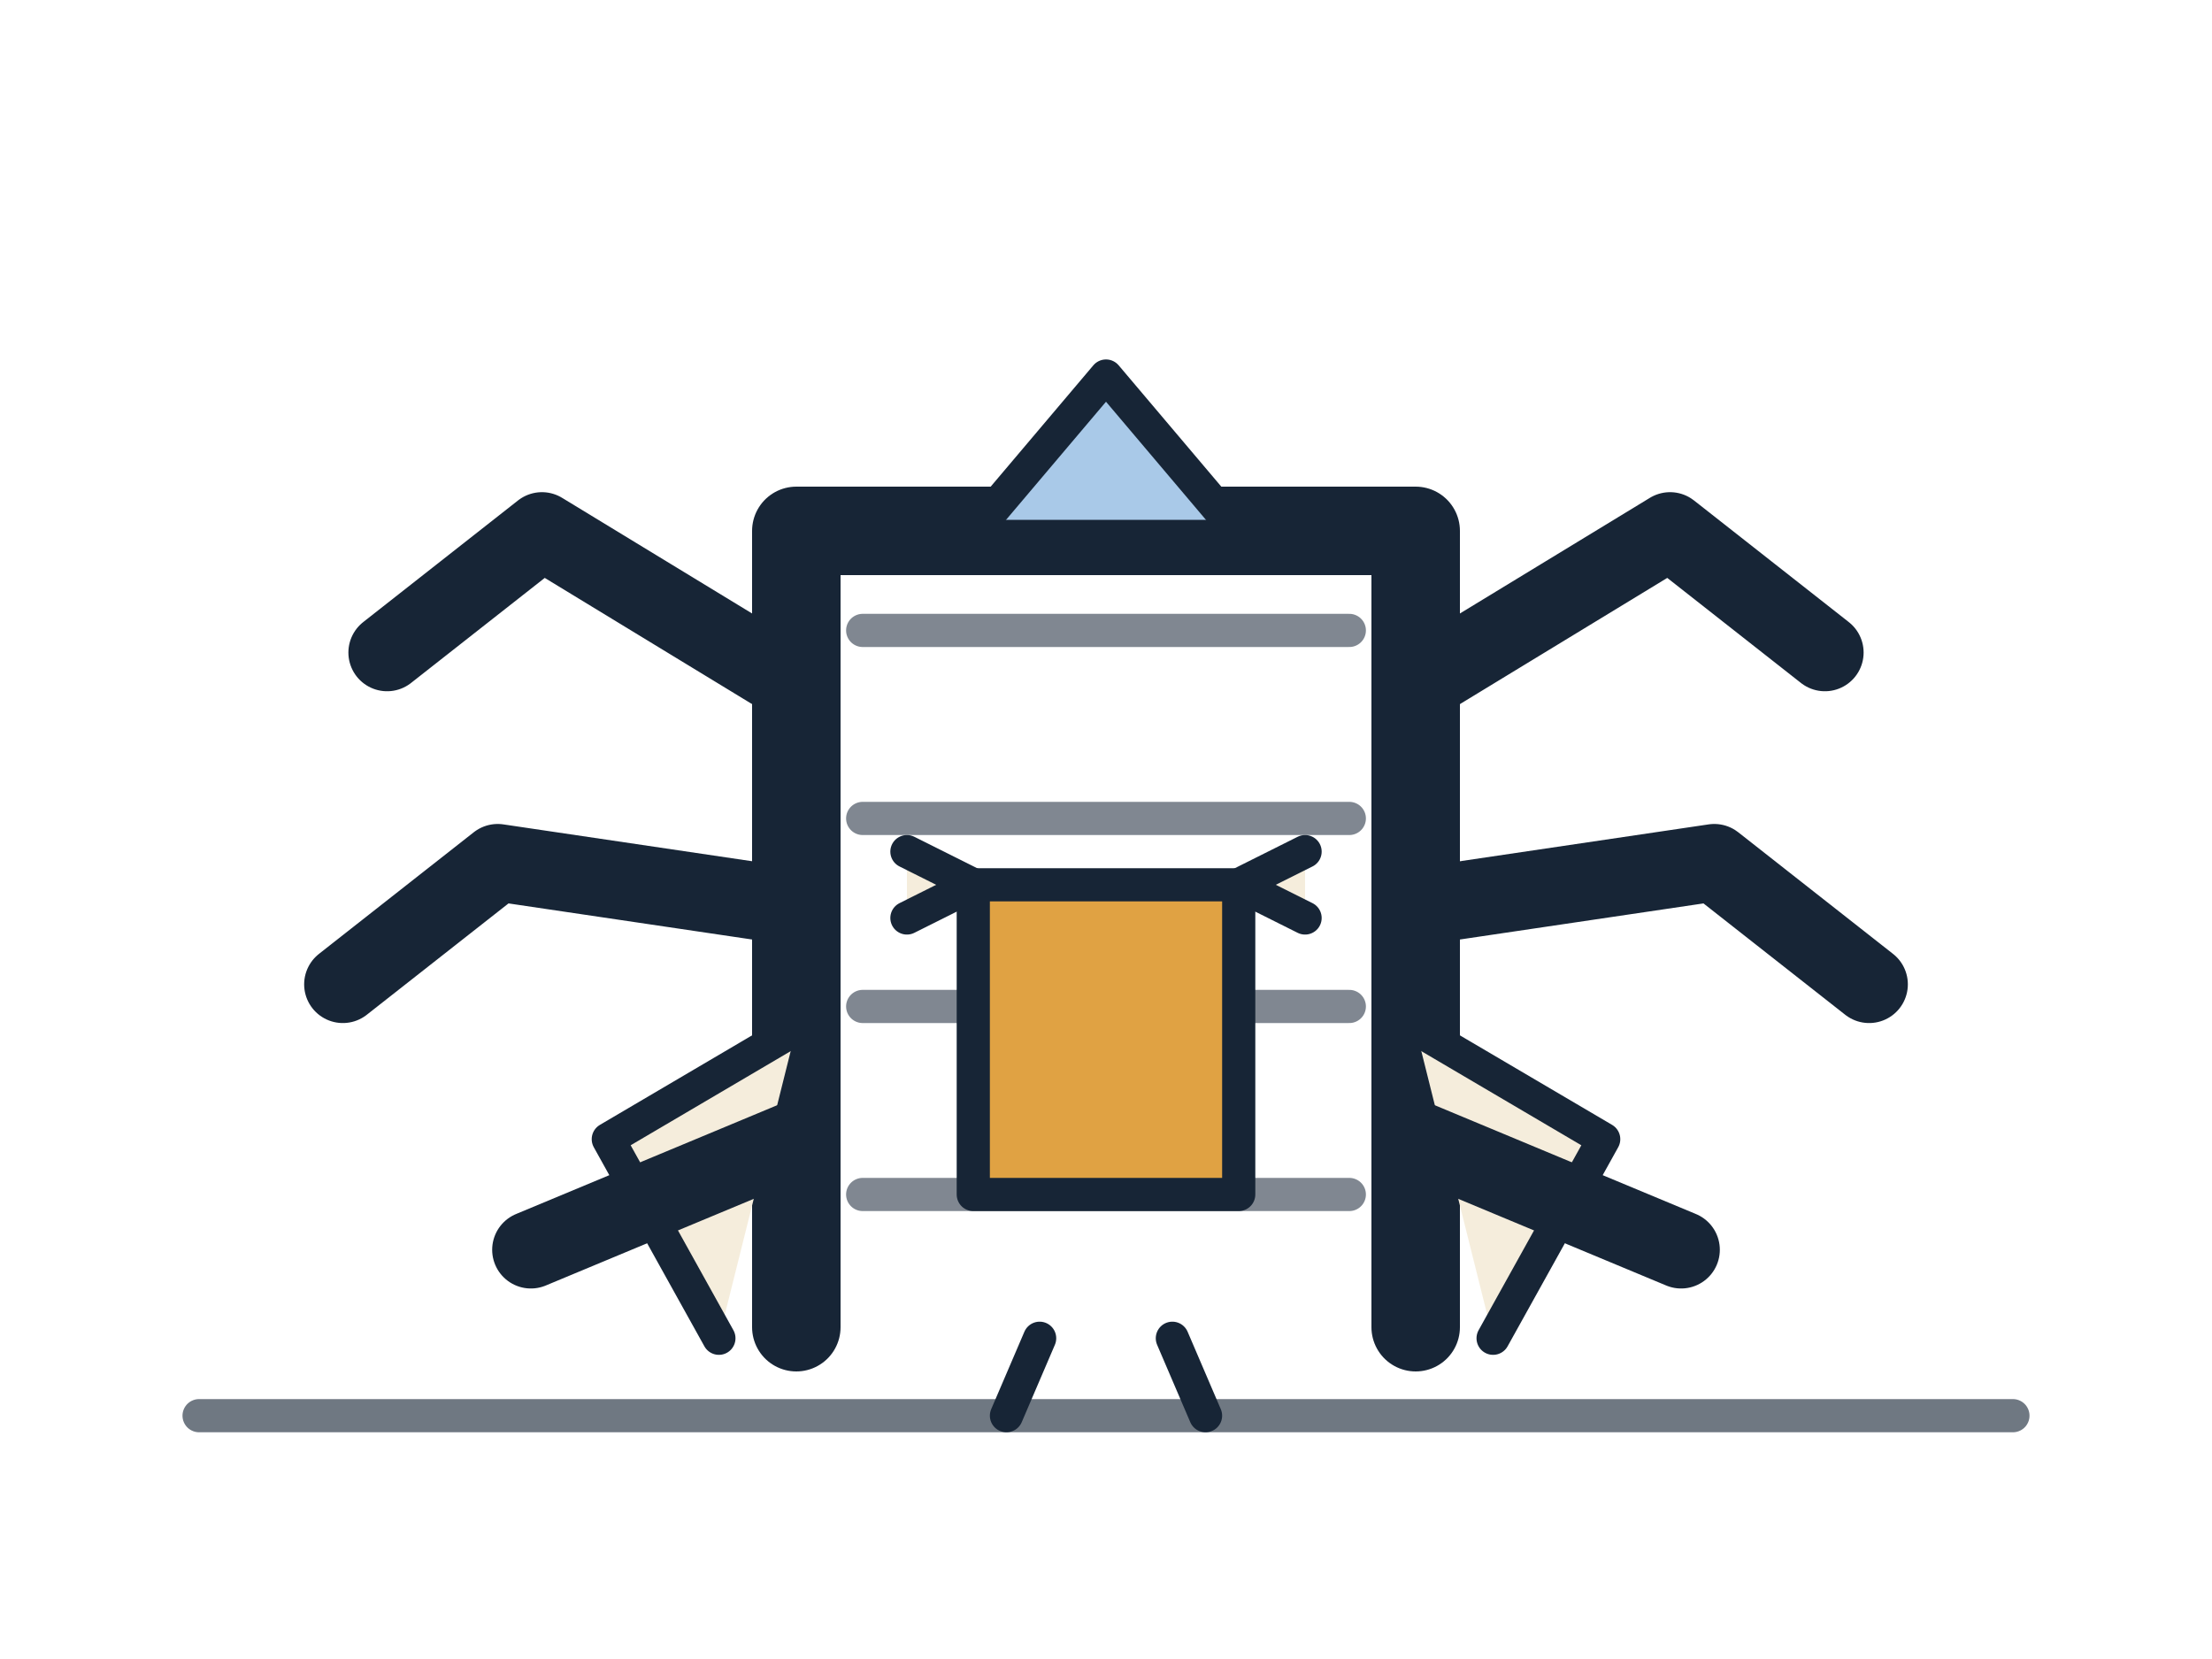
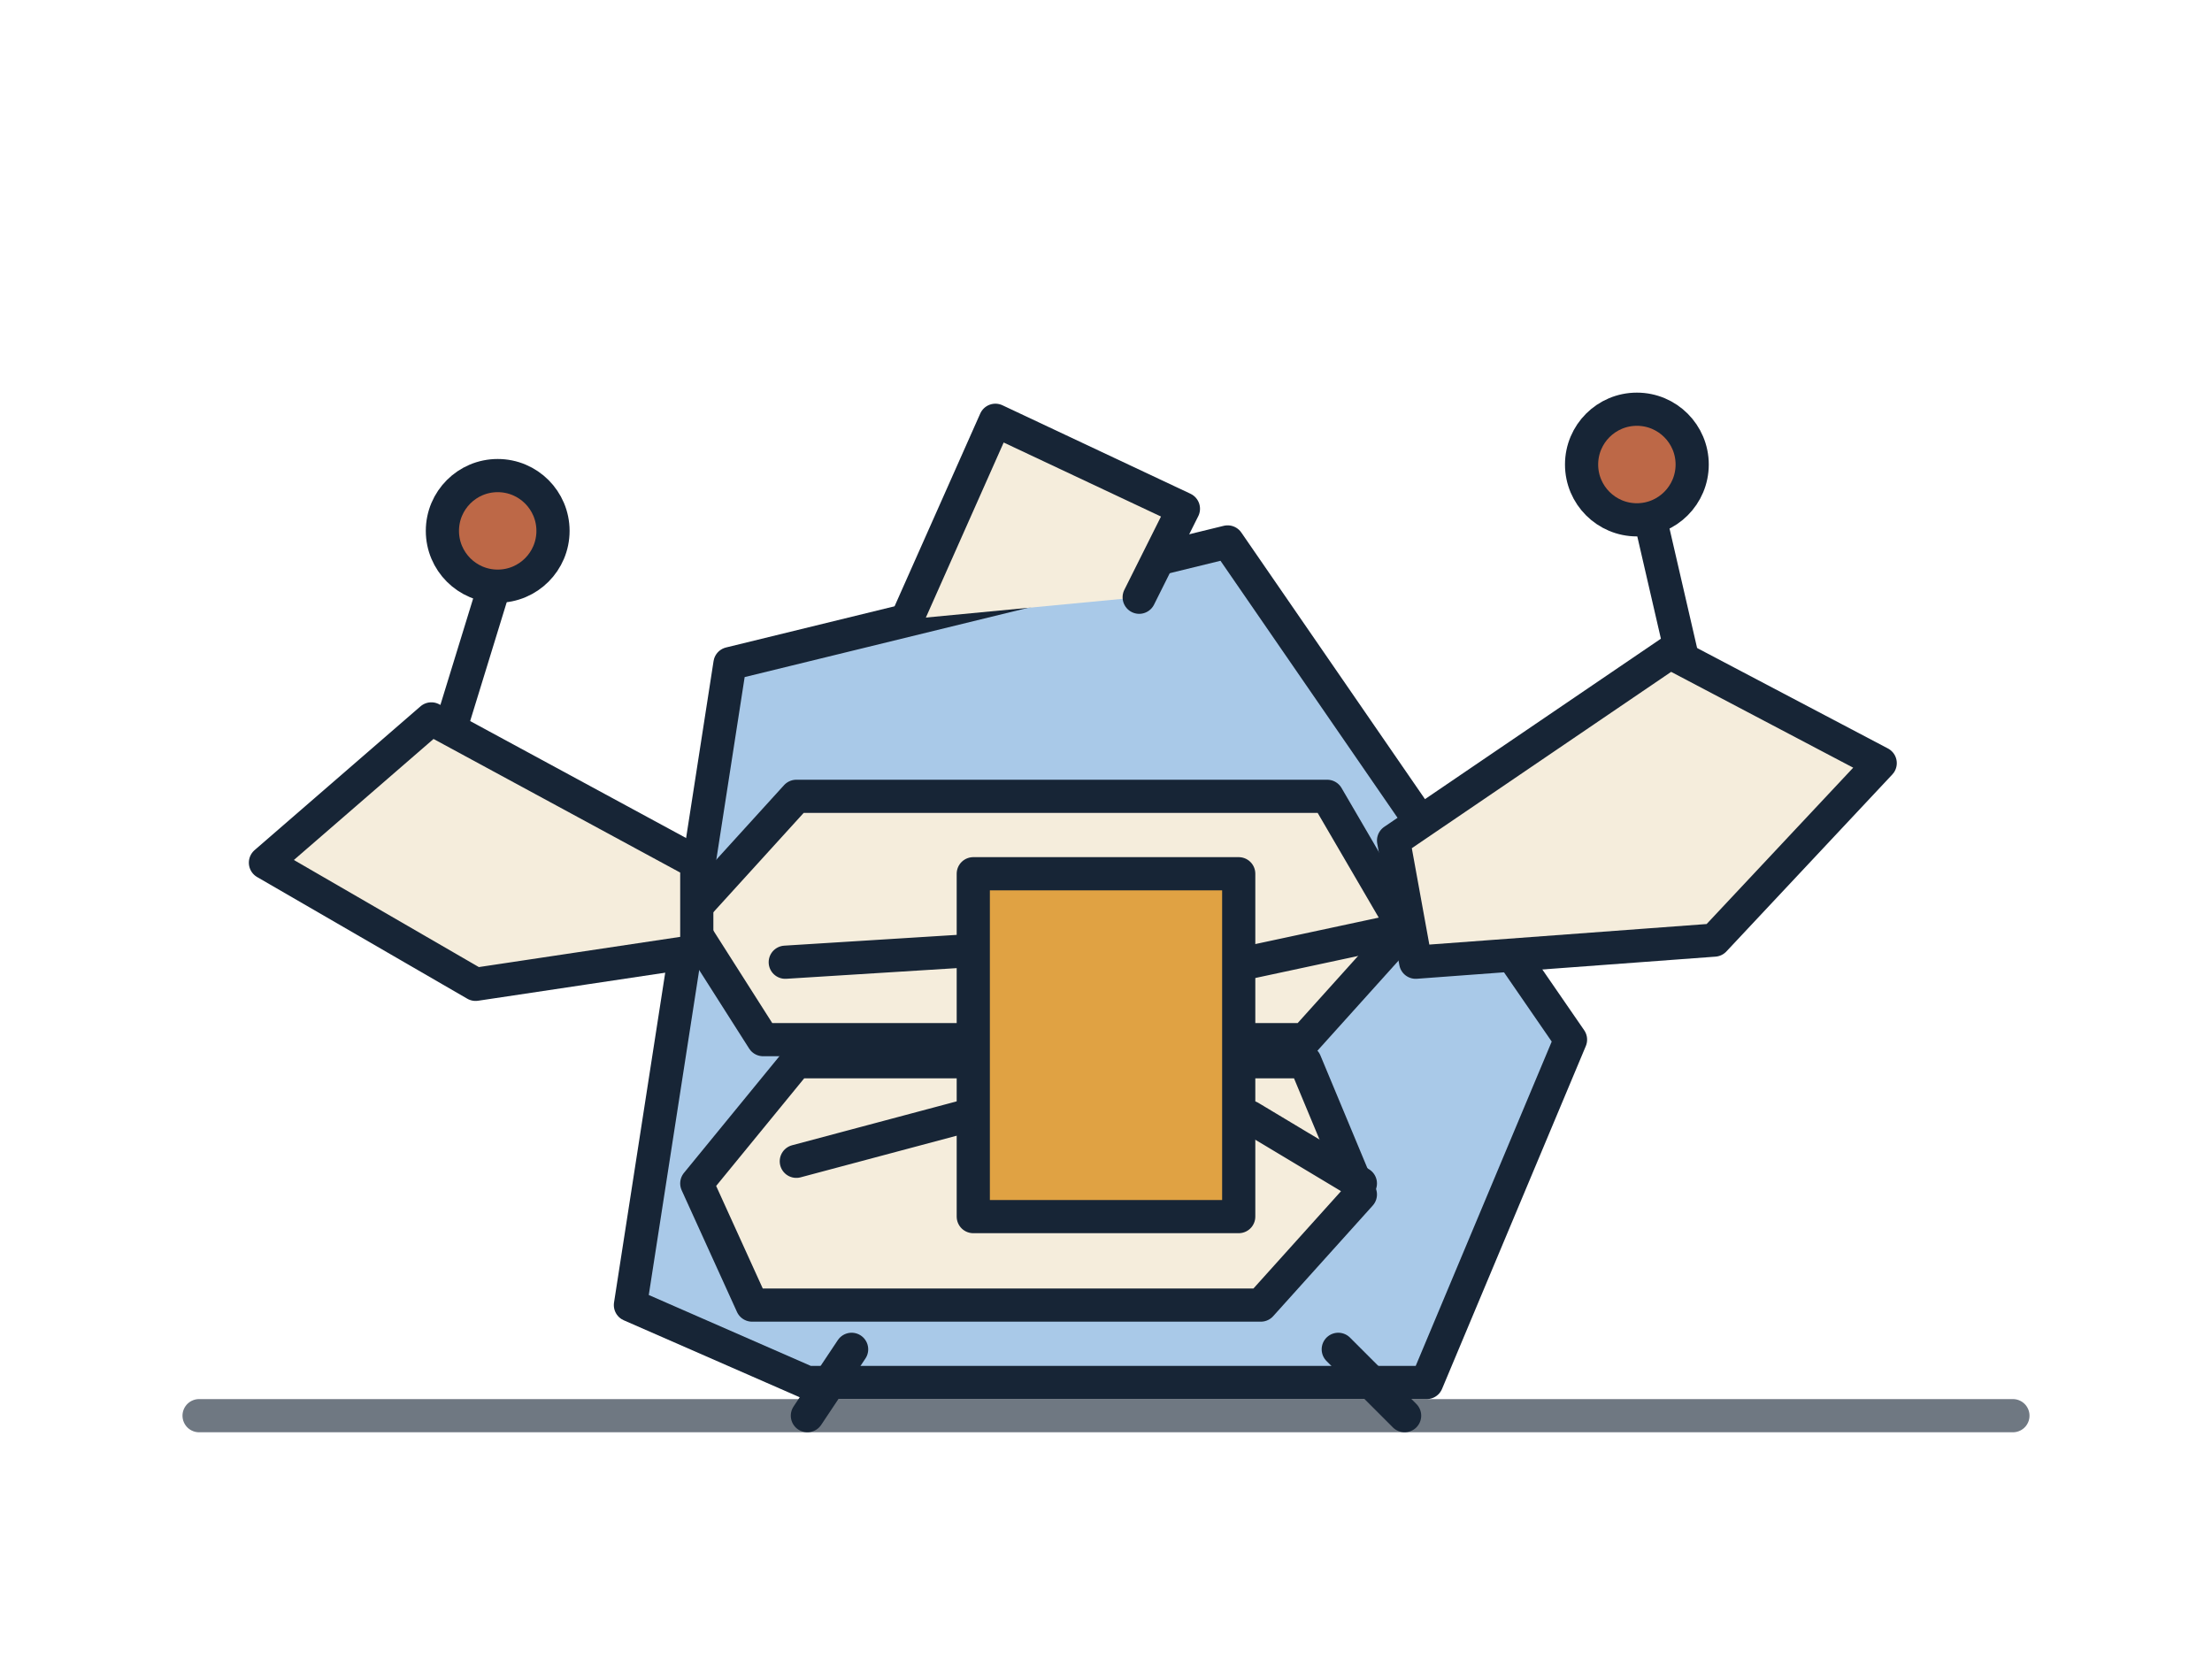
<svg xmlns="http://www.w3.org/2000/svg" viewBox="0 0 200 150" fill="none">
  <g stroke="#172536" stroke-width="3" stroke-linecap="round" stroke-linejoin="round">
    <path d="M18 128h164" opacity=".62" />
-     <path d="M72 120V48h56v72" stroke-width="8" />
-     <path d="M78 108h44M78 91h44M78 74h44M78 57h44" opacity=".55" />
-     <path d="m65 121-10-18 17-10m63 28 10-18-17-10" fill="#f5eddc" />
-     <path d="M72 62 49 48 35 59m93 3 23-14 14 11M72 82l-27-4-14 11m97-7 27-4 14 11m-97 14-24 10m80-10 24 10" stroke-width="7" />
-     <path d="M88 80h24v28H88Z" fill="#e0a243" />
-     <path d="m82 77 6 3-6 3m36-6-6 3 6 3" fill="#f5eddc" />
-     <path d="m89 47 11-13 11 13" fill="#a9c9e8" />
-     <path d="m94 121-3 7m15-7 3 7" />
+     <path d="m57 118 9-58 45-11 31 45-13 31H73Z" fill="#a9c9e8" />
+     <path d="m82 56 8-18 17 8-4 8" fill="#f5eddc" />
+     <path d="M72 72h48l7 12-9 10H69l-7-11Z" fill="#f5eddc" />
+     <path d="M72 96h46l5 12-9 10H68l-5-11Z" fill="#f5eddc" />
+     <path d="M88 79h24v31H88Z" fill="#e0a243" />
+     <path d="m87 86-16 1m42 0 14-3m-40 17-15 4m41-4 10 6" />
+     <path d="m63 78-24-13-15 13 19 11 20-3Z" fill="#f5eddc" />
+     <path d="m126 76 25-17 19 10-15 16-27 2Z" fill="#f5eddc" />
+     <path d="m41 65 4-13m107 7-3-13" />
+     <circle cx="45" cy="48" r="5" fill="#bd6847" />
+     <circle cx="148" cy="42" r="5" fill="#bd6847" />
+     <path d="m77 122-4 6m48-6 6 6" />
  </g>
</svg>
